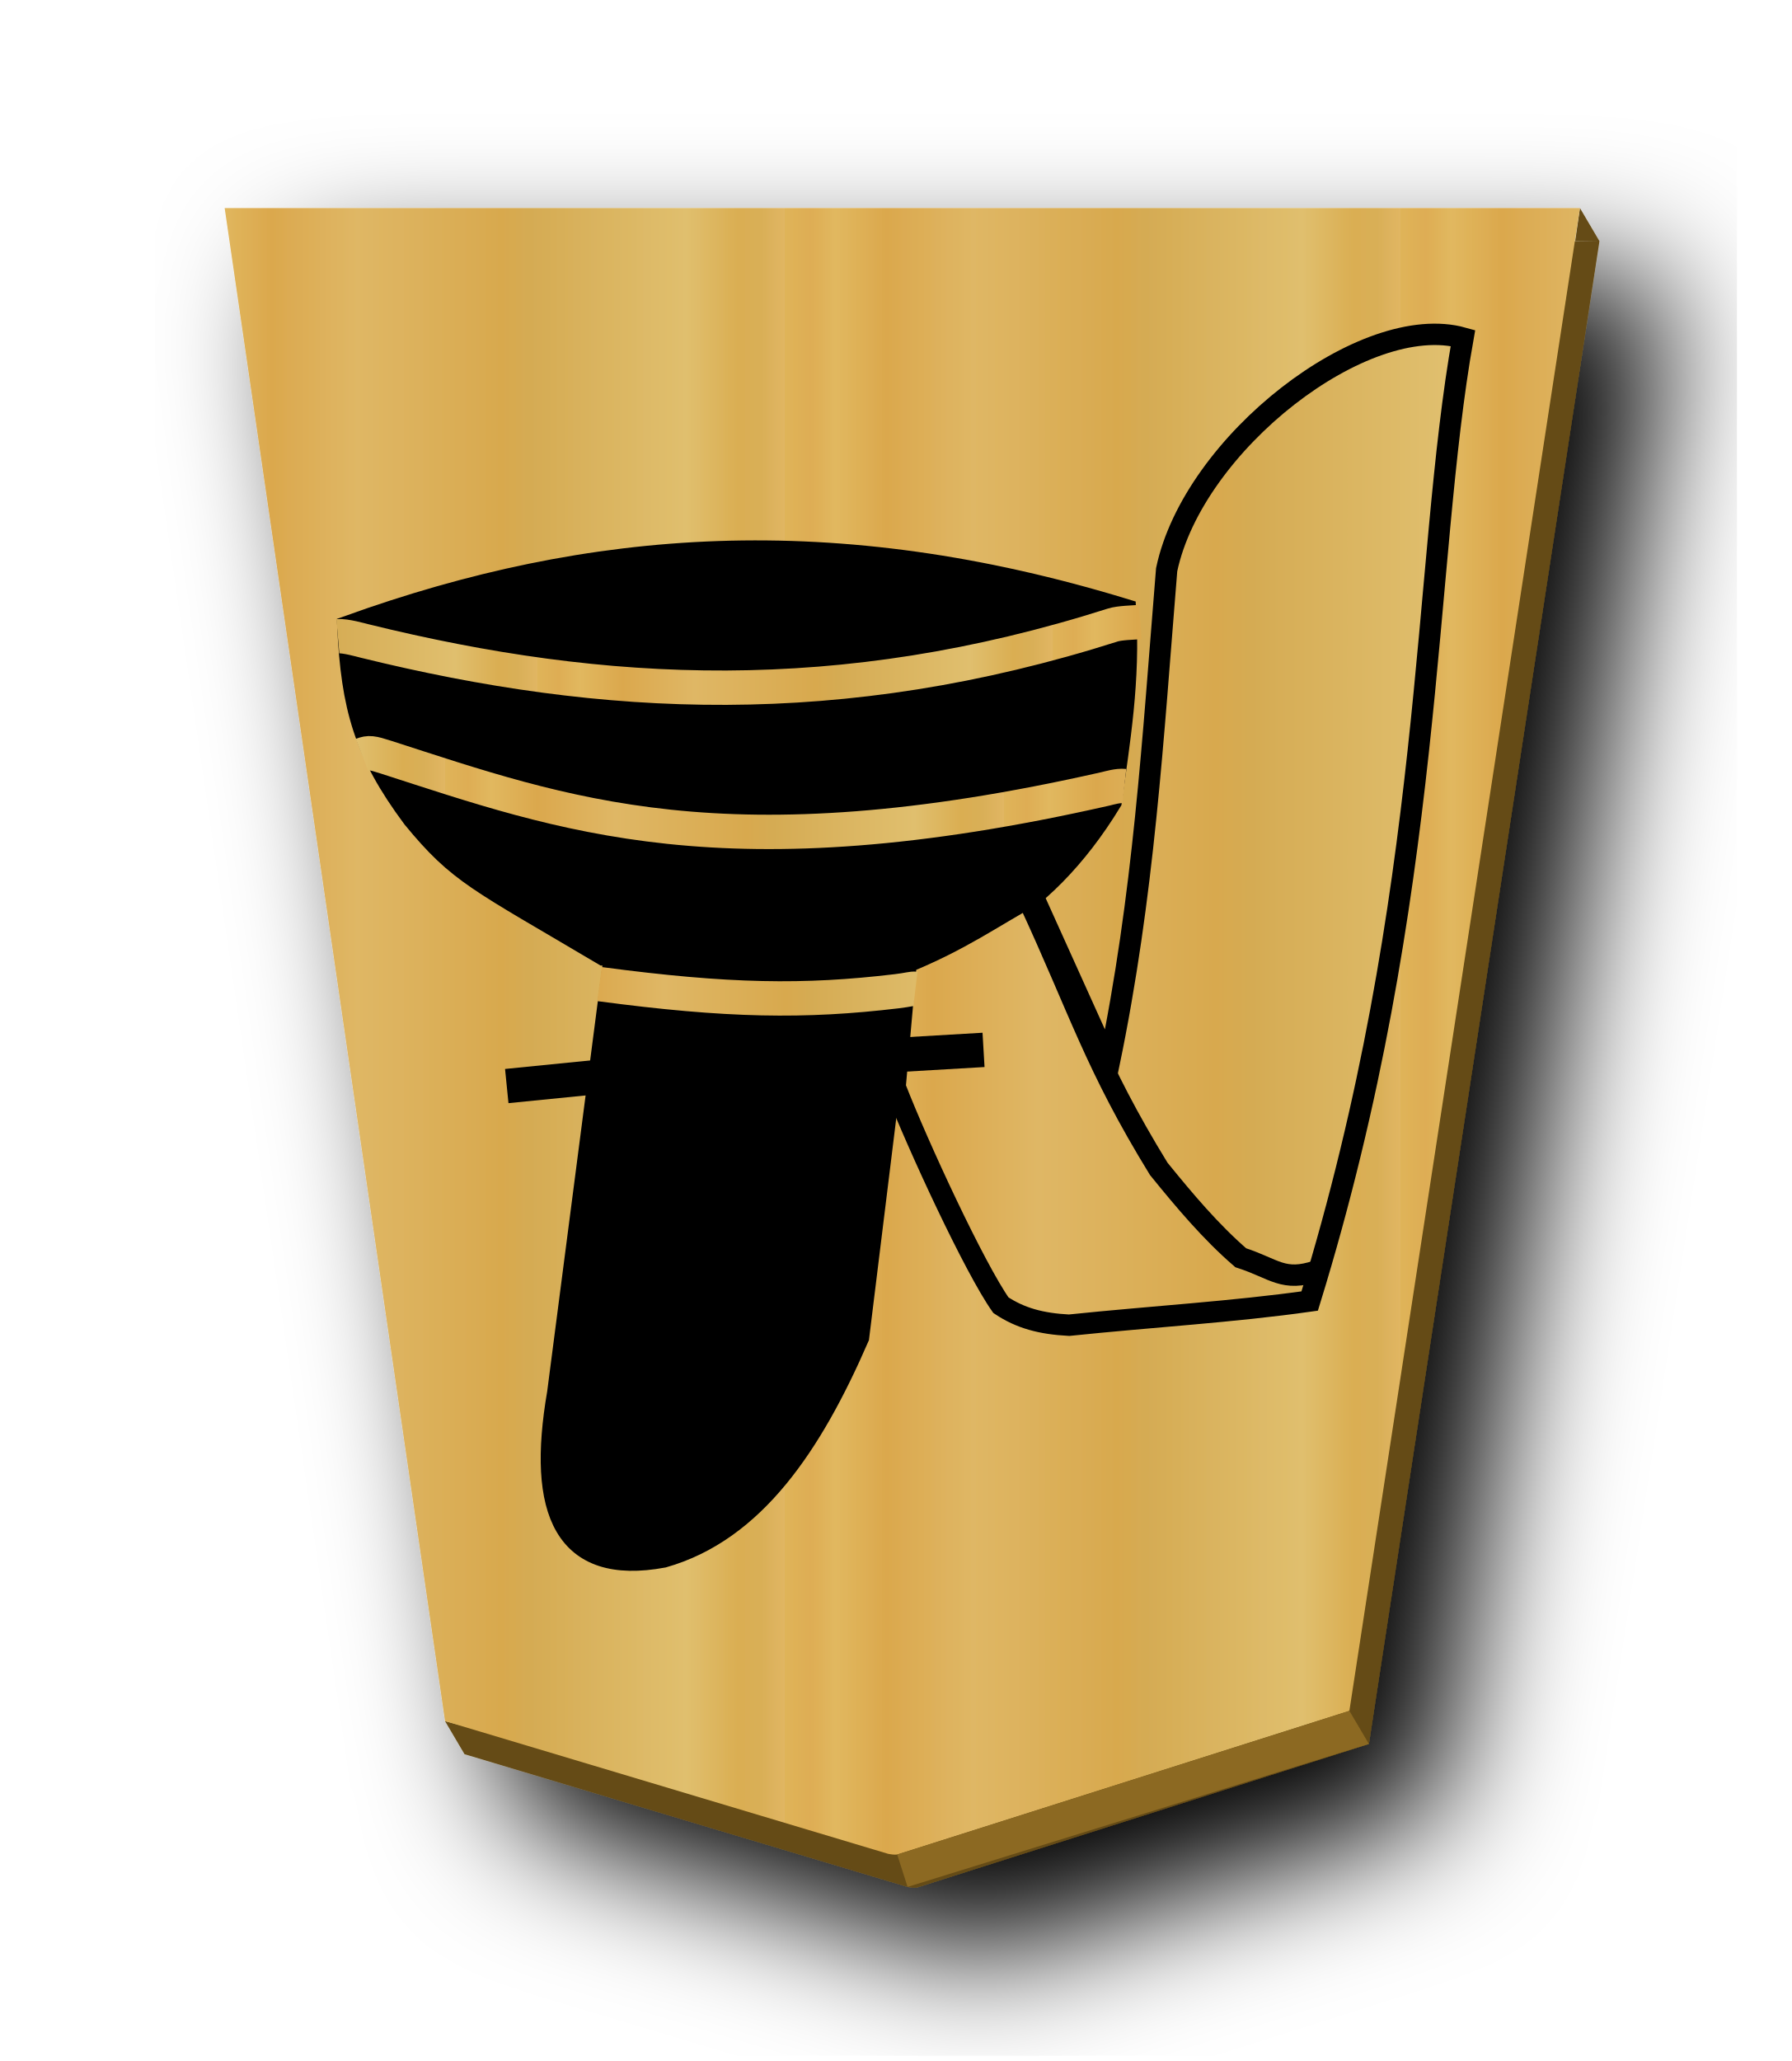
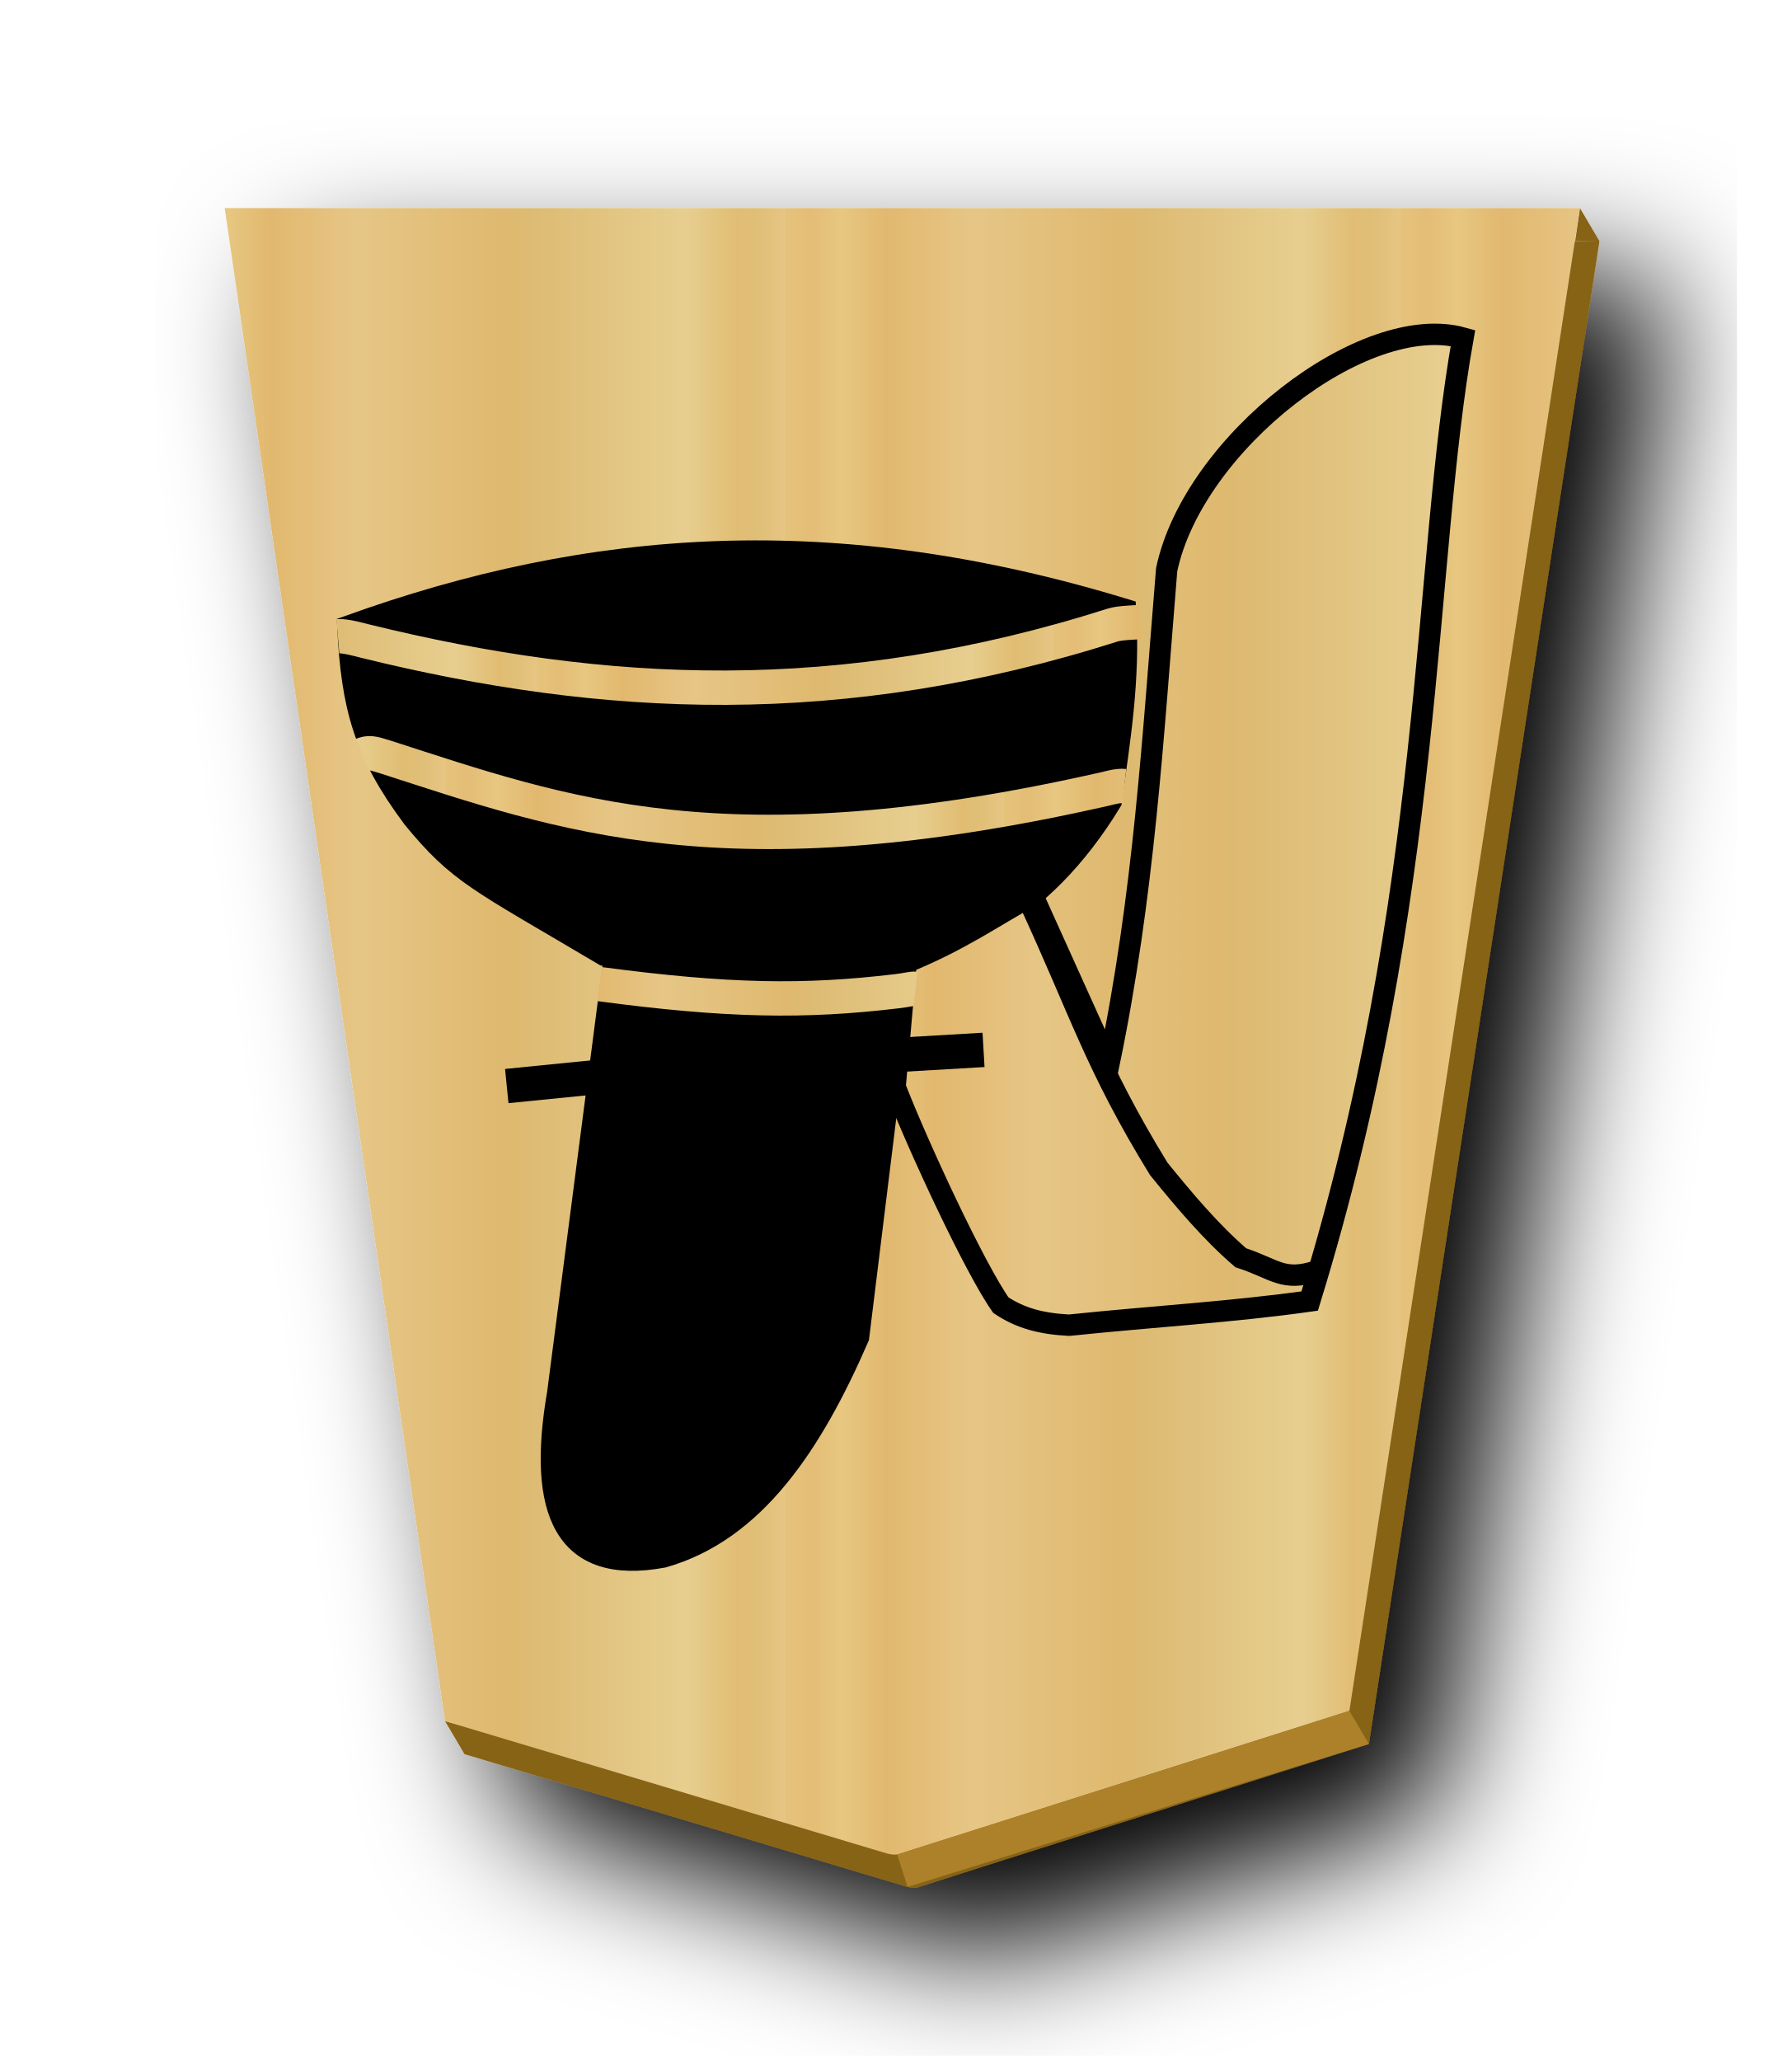
<svg xmlns="http://www.w3.org/2000/svg" xmlns:xlink="http://www.w3.org/1999/xlink" width="52.157" height="60" version="1.1" id="svg1717">
  <defs id="defs1721">
    <filter style="color-interpolation-filters:sRGB" id="filter1552">
      <feFlood flood-opacity="0.498" flood-color="rgb(0,0,0)" result="flood" id="feFlood1542" />
      <feComposite in="flood" in2="SourceGraphic" operator="in" result="composite1" id="feComposite1544" />
      <feGaussianBlur in="composite1" stdDeviation="2.5" result="blur" id="feGaussianBlur1546" />
      <feOffset dx="4.57967e-15" dy="4.41314e-15" result="offset" id="feOffset1548" />
      <feComposite in="SourceGraphic" in2="offset" operator="over" result="composite2" id="feComposite1550" />
    </filter>
    <filter style="color-interpolation-filters:sRGB" id="filter1540">
      <feFlood flood-opacity="0.498" flood-color="rgb(0,0,0)" result="flood" id="feFlood1530" />
      <feComposite in="flood" in2="SourceGraphic" operator="in" result="composite1" id="feComposite1532" />
      <feGaussianBlur in="composite1" stdDeviation="2.5" result="blur" id="feGaussianBlur1534" />
      <feOffset dx="4.57967e-15" dy="4.41314e-15" result="offset" id="feOffset1536" />
      <feComposite in="SourceGraphic" in2="offset" operator="over" result="composite2" id="feComposite1538" />
    </filter>
    <filter id="drop-shadow-9">
      <feGaussianBlur in="SourceAlpha" result="blur" stdDeviation="2" id="feGaussianBlur5056" />
      <feOffset result="offsetBlur" dx="2" dy="2" id="feOffset5058" />
      <feBlend in="SourceGraphic" in2="offsetBlur" mode="normal" id="feBlend5060" />
    </filter>
    <filter id="drop-shadow-2">
      <feGaussianBlur in="SourceAlpha" result="blur" stdDeviation="2" id="feGaussianBlur6807" />
      <feOffset result="offsetBlur" dx="2" dy="2" id="feOffset6809" />
      <feBlend in="SourceGraphic" in2="offsetBlur" mode="normal" id="feBlend6811" />
    </filter>
    <filter id="drop-shadow-2-8">
      <feGaussianBlur in="SourceAlpha" result="blur" stdDeviation="2" id="feGaussianBlur6807-2" />
      <feOffset result="offsetBlur" dx="2" dy="2" id="feOffset6809-8" />
      <feBlend in="SourceGraphic" in2="offsetBlur" mode="normal" id="feBlend6811-0" />
    </filter>
    <filter id="drop-shadow-6">
      <feGaussianBlur in="SourceAlpha" result="blur" stdDeviation="2" id="feGaussianBlur5056-9" />
      <feOffset result="offsetBlur" dx="2" dy="2" id="feOffset5058-0" />
      <feBlend in="SourceGraphic" in2="offsetBlur" mode="normal" id="feBlend5060-9" />
    </filter>
    <filter id="drop-shadow-27">
      <feGaussianBlur in="SourceAlpha" result="blur" stdDeviation="2" id="feGaussianBlur5056-5" />
      <feOffset result="offsetBlur" dx="2" dy="2" id="feOffset5058-6" />
      <feBlend in="SourceGraphic" in2="offsetBlur" mode="normal" id="feBlend5060-96" />
    </filter>
    <filter id="drop-shadow-2-88">
      <feGaussianBlur in="SourceAlpha" result="blur" stdDeviation="2" id="feGaussianBlur6807-1" />
      <feOffset result="offsetBlur" dx="2" dy="2" id="feOffset6809-5" />
      <feBlend in="SourceGraphic" in2="offsetBlur" mode="normal" id="feBlend6811-7" />
    </filter>
    <filter id="drop-shadow-6-3">
      <feGaussianBlur in="SourceAlpha" result="blur" stdDeviation="2" id="feGaussianBlur5056-9-4" />
      <feOffset result="offsetBlur" dx="2" dy="2" id="feOffset5058-0-0" />
      <feBlend in="SourceGraphic" in2="offsetBlur" mode="normal" id="feBlend5060-9-8" />
    </filter>
-     <linearGradient id="linearGradient12530">
-       <stop style="stop-color:#dfb459;stop-opacity:1" offset="0" id="stop12526" />
-       <stop id="stop16843" offset="0.041" style="stop-color:#dead54;stop-opacity:1" />
-       <stop id="stop12556" offset="0.082" style="stop-color:#e1b85f;stop-opacity:1" />
-       <stop id="stop12532" offset="0.165" style="stop-color:#dba84d;stop-opacity:1" />
-       <stop style="stop-color:#dfb765;stop-opacity:1" offset="0.305" id="stop12564" />
-       <stop style="stop-color:#d8a94e;stop-opacity:1" offset="0.539" id="stop12558" />
-       <stop id="stop12562" offset="0.586" style="stop-color:#d5ab53;stop-opacity:1" />
-       <stop style="stop-color:#e0bf6e;stop-opacity:1" offset="0.84" id="stop12534" />
-       <stop id="stop16845" offset="0.924" style="stop-color:#daae52;stop-opacity:1" />
-       <stop id="stop12560" offset="0.962" style="stop-color:#d9af57;stop-opacity:1" />
-       <stop style="stop-color:#e1b663;stop-opacity:1" offset="1" id="stop12528" />
-     </linearGradient>
    <filter id="drop-shadow-6-2">
      <feGaussianBlur in="SourceAlpha" result="blur" stdDeviation="2" id="feGaussianBlur5056-9-9" />
      <feOffset result="offsetBlur" dx="2" dy="2" id="feOffset5058-0-7" />
      <feBlend in="SourceGraphic" in2="offsetBlur" mode="normal" id="feBlend5060-9-0" />
    </filter>
-     <linearGradient xlink:href="#linearGradient12530" id="linearGradient2259" x1="148.578" y1="49.826" x2="130.323" y2="49.826" gradientUnits="userSpaceOnUse" spreadMethod="repeat" />
+     <linearGradient xlink:href="#linearGradient11760" id="linearGradient2259" x1="148.578" y1="49.826" x2="130.323" y2="49.826" gradientUnits="userSpaceOnUse" spreadMethod="repeat" />
    <filter id="drop-shadow-6-6">
      <feGaussianBlur in="SourceAlpha" result="blur" stdDeviation="2" id="feGaussianBlur5056-9-8" />
      <feOffset result="offsetBlur" dx="2" dy="2" id="feOffset5058-0-1" />
      <feBlend in="SourceGraphic" in2="offsetBlur" mode="normal" id="feBlend5060-9-7" />
    </filter>
-     <linearGradient xlink:href="#linearGradient12530" id="linearGradient55818" x1="1112.353" y1="159.01" x2="1167.429" y2="159.01" gradientUnits="userSpaceOnUse" spreadMethod="repeat" />
-     <linearGradient xlink:href="#linearGradient12530" id="linearGradient55808" x1="132.561" y1="231.857" x2="148.24" y2="231.857" gradientUnits="userSpaceOnUse" spreadMethod="repeat" />
-     <linearGradient xlink:href="#linearGradient12530" id="linearGradient55806" x1="177.827" y1="92.855" x2="197.093" y2="92.855" gradientUnits="userSpaceOnUse" spreadMethod="repeat" />
-     <linearGradient xlink:href="#linearGradient12530" id="linearGradient55810" x1="176.859" y1="80.264" x2="196.381" y2="80.264" gradientUnits="userSpaceOnUse" spreadMethod="repeat" />
+     <linearGradient xlink:href="#linearGradient11760" id="linearGradient55818" x1="1112.353" y1="159.01" x2="1167.429" y2="159.01" gradientUnits="userSpaceOnUse" spreadMethod="repeat" />
+     <linearGradient xlink:href="#linearGradient11760" id="linearGradient55808" x1="132.561" y1="231.857" x2="148.24" y2="231.857" gradientUnits="userSpaceOnUse" spreadMethod="repeat" />
+     <linearGradient xlink:href="#linearGradient11760" id="linearGradient55806" x1="177.827" y1="92.855" x2="197.093" y2="92.855" gradientUnits="userSpaceOnUse" spreadMethod="repeat" />
+     <linearGradient xlink:href="#linearGradient11760" id="linearGradient55810" x1="176.859" y1="80.264" x2="196.381" y2="80.264" gradientUnits="userSpaceOnUse" spreadMethod="repeat" />
    <filter id="drop-shadow-6-9">
      <feGaussianBlur in="SourceAlpha" result="blur" stdDeviation="2" id="feGaussianBlur5056-9-7" />
      <feOffset result="offsetBlur" dx="2" dy="2" id="feOffset5058-0-8" />
      <feBlend in="SourceGraphic" in2="offsetBlur" mode="normal" id="feBlend5060-9-3" />
    </filter>
+     <filter id="drop-shadow-2-84-1-4">
+       <feGaussianBlur in="SourceAlpha" result="blur" stdDeviation="2" id="feGaussianBlur6807-9-0-2" />
+       <feOffset result="offsetBlur" dx="2" dy="2" id="feOffset6809-5-3-5" />
+       <feBlend in="SourceGraphic" in2="offsetBlur" mode="normal" id="feBlend6811-1-0-4" />
+     </filter>
+     <linearGradient id="linearGradient11760">
+       <stop id="stop11738" offset="0" style="stop-color:#e5c37b;stop-opacity:1" />
+       <stop style="stop-color:#e4bd76;stop-opacity:1" offset="0.042" id="stop11740" />
+       <stop style="stop-color:#e7c781;stop-opacity:1" offset="0.093" id="stop11742" />
+       <stop style="stop-color:#e2b86e;stop-opacity:1" offset="0.165" id="stop11744" />
+       <stop id="stop11746" offset="0.305" style="stop-color:#e6c686;stop-opacity:1" />
+       <stop id="stop11748" offset="0.539" style="stop-color:#dfb96f;stop-opacity:1" />
+       <stop style="stop-color:#ddbb73;stop-opacity:1" offset="0.586" id="stop11750" />
+       <stop id="stop11752" offset="0.84" style="stop-color:#e7ce8f;stop-opacity:1" />
+       <stop style="stop-color:#e1bd73;stop-opacity:1" offset="0.924" id="stop11754" />
+       <stop style="stop-color:#e0bf78;stop-opacity:1" offset="0.962" id="stop11756" />
+       <stop id="stop11758" offset="1" style="stop-color:#e7c685;stop-opacity:1" />
+     </linearGradient>
  </defs>
  <filter id="drop-shadow">
    <feGaussianBlur in="SourceAlpha" result="blur" stdDeviation="2" id="feGaussianBlur1692" />
    <feOffset result="offsetBlur" dx="2" dy="2" id="feOffset1694" />
    <feBlend in="SourceGraphic" in2="offsetBlur" mode="normal" id="feBlend1696" />
  </filter>
-   <g style="fill:url(#linearGradient2259);fill-opacity:1;filter:url(#drop-shadow-2-88)" transform="matrix(0.9818505,0,0,0.9818505,-100.0015,-23.21895)" id="g7764">
+   <g style="fill:url(#linearGradient2259);fill-opacity:1.0;filter:url(#drop-shadow-2-88)" transform="matrix(0.9818505,0,0,0.9818505,-100.0015,-23.21895)" id="g7764">
    <g transform="rotate(180,45.5785,23.8125)" id="g7762" style="fill:url(#linearGradient2259);fill-opacity:1.0">
-       <path style="fill:#654b13;fill-opacity:1;stroke-width:0.982" d="M 46.002 6.057 L 45.865 7.012 L 46.57 7.021 L 46.002 6.057 z M 46.57 7.021 L 7.109 7.021 L 13.402 50.225 L 12.957 50.105 L 13.525 51.068 L 26.426 54.932 C 26.514 54.948 26.602 54.964 26.691 54.953 L 39.857 50.77 L 46.57 7.021 z " transform="matrix(-1.018485,0,0,-1.018485,-10.693,23.97685)" id="path2263" />
-       <path style="fill:url(#linearGradient2259);fill-opacity:1;" d="m -37.299,-31.01 -13.409,4.26 -6.837,44.558 40.19,1.13e-4 -6.535,-44.862 -13.138,-3.935 c -0.09,-0.017 -0.18,-0.032 -0.271,-0.021 z" id="path7760" />
+       <path style="fill:#876419;fill-opacity:1;stroke-width:0.982" d="M 46.002 6.057 L 45.865 7.012 L 46.57 7.021 L 46.002 6.057 z M 46.57 7.021 L 7.109 7.021 L 13.402 50.225 L 12.957 50.105 L 13.525 51.068 L 26.426 54.932 C 26.514 54.948 26.602 54.964 26.691 54.953 L 39.857 50.77 L 46.57 7.021 z " transform="matrix(-1.018485,0,0,-1.018485,-10.693,23.97685)" id="path2263" />
+       <path style="fill:url(#linearGradient2259);fill-opacity:1.0" d="m -37.299,-31.01 -13.409,4.26 -6.837,44.558 40.19,1.13e-4 -6.535,-44.862 -13.138,-3.935 c -0.09,-0.017 -0.18,-0.032 -0.271,-0.021 z" id="path7760" />
    </g>
  </g>
-   <path style="fill:#8c6922;stroke:none;stroke-width:1px;stroke-linecap:butt;stroke-linejoin:miter;stroke-opacity:1;fill-opacity:1" d="m 26.123,53.989 0.302,0.943 13.432,-4.162 -0.568,-0.963 z" id="path2272" />
+   <path style="fill:#ac812a;stroke:none;stroke-width:1px;stroke-linecap:butt;stroke-linejoin:miter;stroke-opacity:1;fill-opacity:1" d="m 26.123,53.989 0.302,0.943 13.432,-4.162 -0.568,-0.963 z" id="path2272" />
  <g style="display:inline" id="g10819-8" transform="matrix(0.7782385,0,0,-0.7782385,-107.7512,91.32722)">
    <g id="g2322-6" transform="matrix(1.333333,0,0,-1.333333,-0.7292818,396.8507)" style="display:inline;stroke-width:0.6;stroke-miterlimit:4;stroke-dasharray:none">
      <path id="path2304-3" d="m 118.608,240.095 2.675,-0.268" style="fill:none;stroke:#000000;stroke-width:0.964;stroke-linecap:butt;stroke-linejoin:miter;stroke-miterlimit:4;stroke-dasharray:none;stroke-opacity:1" />
      <g style="stroke-width:0.6;stroke-miterlimit:4;stroke-dasharray:none" id="g2320-0">
        <path id="path2306-6" d="m 114.124,227.219 c 6.709,0.471 12.996,0.068 22.131,7.8e-4 m -0.689,4.893 c -3.946,6.473 -10.013,4.359 -14.242,4.302 -3.534,-2.095 -4.053,-2.265 -5.348,-3.843 -1.369,-1.839 -1.717,-3.117 -1.827,-5.375 6.827,-2.46 13.65,-2.965 21.819,-0.47 0.125,2.005 -0.174,3.706 -0.402,5.386 z" style="fill:#000000;stroke:#000000;stroke-width:0.6;stroke-linecap:butt;stroke-linejoin:miter;stroke-miterlimit:4;stroke-dasharray:none;stroke-opacity:1" />
        <g style="stroke-width:1.554;stroke-miterlimit:4;stroke-dasharray:none" id="g2314-8" transform="matrix(0.3859882,0,0,-0.3859882,-313.6344,292.8076)">
          <g style="stroke-width:1.554;stroke-miterlimit:4;stroke-dasharray:none" id="g2312-7" transform="translate(29.31297,-3.810686)">
-             <path id="path2310-0" d="m 1134.293,141.964 c 2.546,12.293 3.185,23.556 4.198,35.943 1.943,9.214 14.401,18.842 21.54,16.842 -2.932,-16.412 -2.032,-40.456 -11.142,-69.998 -5.61,-0.793 -11.377,-1.122 -17.493,-1.757 -2.038,0.106 -3.542,0.515 -4.954,1.455 -1.896,2.68 -6.004,11.521 -7.692,15.867 l 0.805,9.044 c 3.986,1.632 6.222,3.263 9.188,4.895 z" style="fill:url(#linearGradient55818);fill-opacity:1;stroke:#000000;stroke-width:1.554;stroke-linecap:butt;stroke-linejoin:miter;stroke-miterlimit:4;stroke-dasharray:none;stroke-opacity:1" />
+             <path id="path2310-0" d="m 1134.293,141.964 c 2.546,12.293 3.185,23.556 4.198,35.943 1.943,9.214 14.401,18.842 21.54,16.842 -2.932,-16.412 -2.032,-40.456 -11.142,-69.998 -5.61,-0.793 -11.377,-1.122 -17.493,-1.757 -2.038,0.106 -3.542,0.515 -4.954,1.455 -1.896,2.68 -6.004,11.521 -7.692,15.867 l 0.805,9.044 c 3.986,1.632 6.222,3.263 9.188,4.895 z" style="fill:url(#linearGradient55818);fill-opacity:1.0;stroke:#000000;stroke-width:1.554;stroke-linecap:butt;stroke-linejoin:miter;stroke-miterlimit:4;stroke-dasharray:none;stroke-opacity:1" />
            <path id="path2308-7" d="m 1128.508,153.787 c 3.687,-7.96 4.77,-11.874 9.407,-19.427 1.879,-2.316 3.789,-4.585 5.961,-6.462 2.47,-0.799 3.083,-1.784 5.553,-0.949" style="fill:none;stroke:#000000;stroke-width:1.554;stroke-linecap:butt;stroke-linejoin:miter;stroke-miterlimit:4;stroke-dasharray:none;stroke-opacity:1" />
          </g>
        </g>
        <path id="path2316-0" d="m 121.635,236.411 -1.596,12.295 c -0.575,3.328 0.189,5.118 2.961,4.602 2.554,-0.726 4.173,-3.159 5.478,-6.164 l 1.298,-10.541 c -4.459,0.424 -5.932,0.117 -8.14,-0.191 z" style="fill:#000000;stroke:#000000;stroke-width:0.6;stroke-linecap:butt;stroke-linejoin:miter;stroke-miterlimit:4;stroke-dasharray:none;stroke-opacity:1" />
        <path id="path2318-1" d="m 114.546,230.804 c 0.192,-0.076 0.282,-0.062 0.668,0.062 4.965,1.6 9.507,3.317 20.202,0.889 0.1,-0.023 0.344,-0.097 0.521,-0.077" style="fill:none;stroke:url(#linearGradient55808);stroke-width:0.964;stroke-linecap:butt;stroke-linejoin:miter;stroke-miterlimit:4;stroke-dasharray:none;stroke-opacity:1" />
      </g>
      <path style="fill:none;stroke:#000000;stroke-width:0.964;stroke-linecap:butt;stroke-linejoin:miter;stroke-miterlimit:4;stroke-dasharray:none;stroke-opacity:1" d="m 126.314,239.412 5.672,-0.332" id="path2302-3" />
    </g>
    <path id="path2725-6" d="m 151.095,93.551 c 0.279,0.024 0.88,-0.147 1.001,-0.177 8.975,-2.211 17.801,-2.648 27.993,0.597 0.252,0.08 0.756,0.091 1.026,0.112" style="fill:none;stroke:url(#linearGradient55806);stroke-width:1.285;stroke-linecap:butt;stroke-linejoin:miter;stroke-miterlimit:4;stroke-dasharray:none;stroke-opacity:1" />
    <path id="path2727-0" d="m 160.883,80.539 c 4.815,-0.641 7.671,-0.679 11.119,-0.268 0.44,0.052 0.574,0.107 0.703,0.092" style="fill:none;stroke:url(#linearGradient55810);stroke-width:1.285;stroke-linecap:butt;stroke-linejoin:miter;stroke-miterlimit:4;stroke-dasharray:none;stroke-opacity:1" />
  </g>
</svg>
